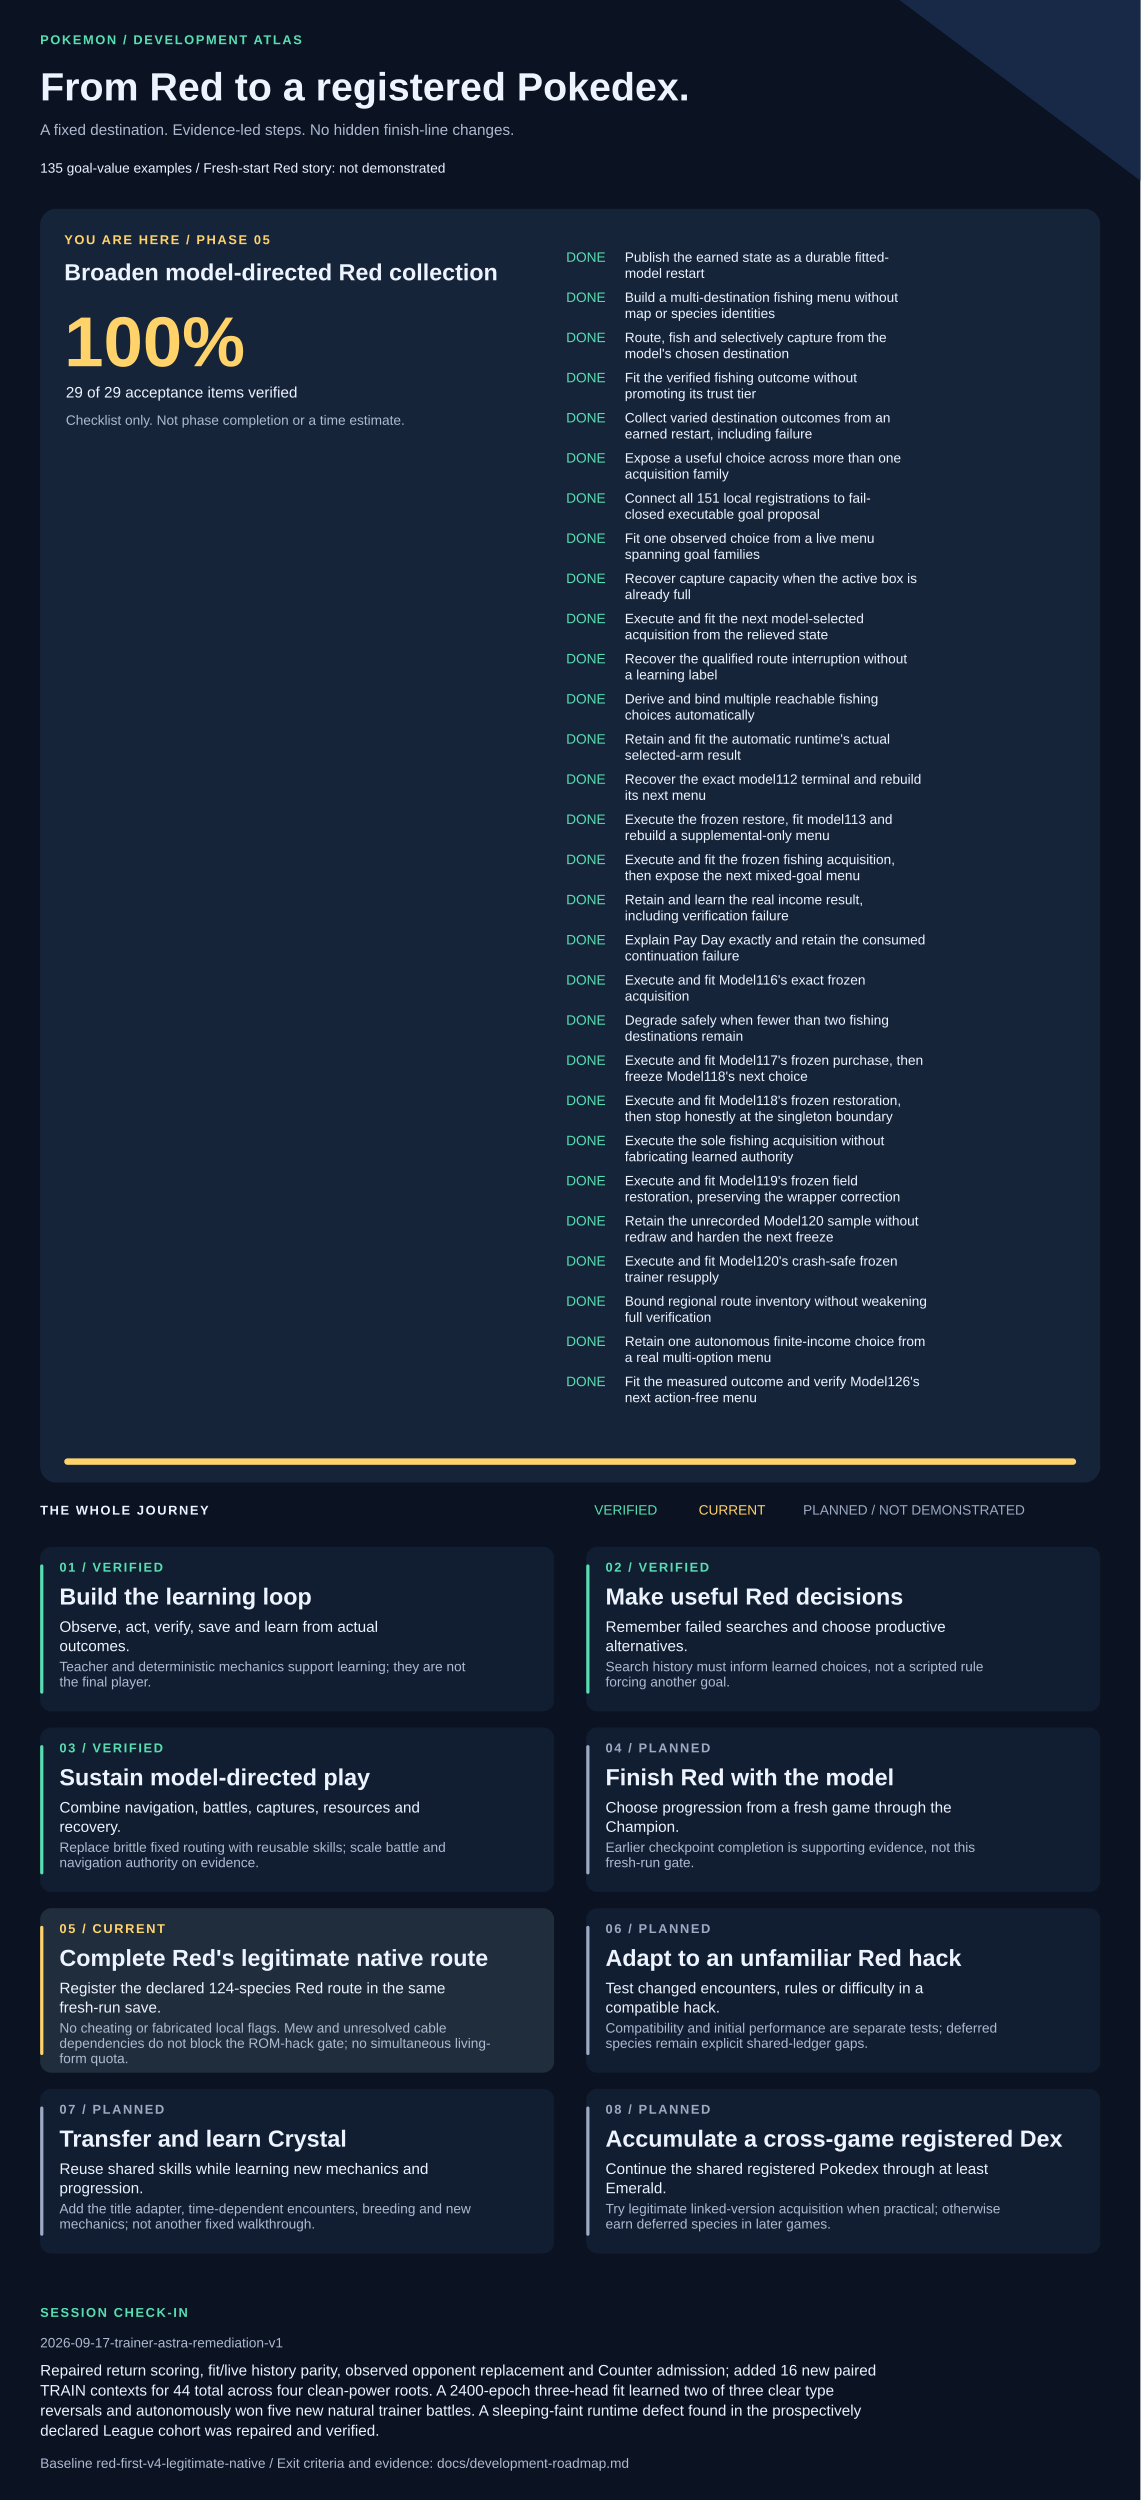
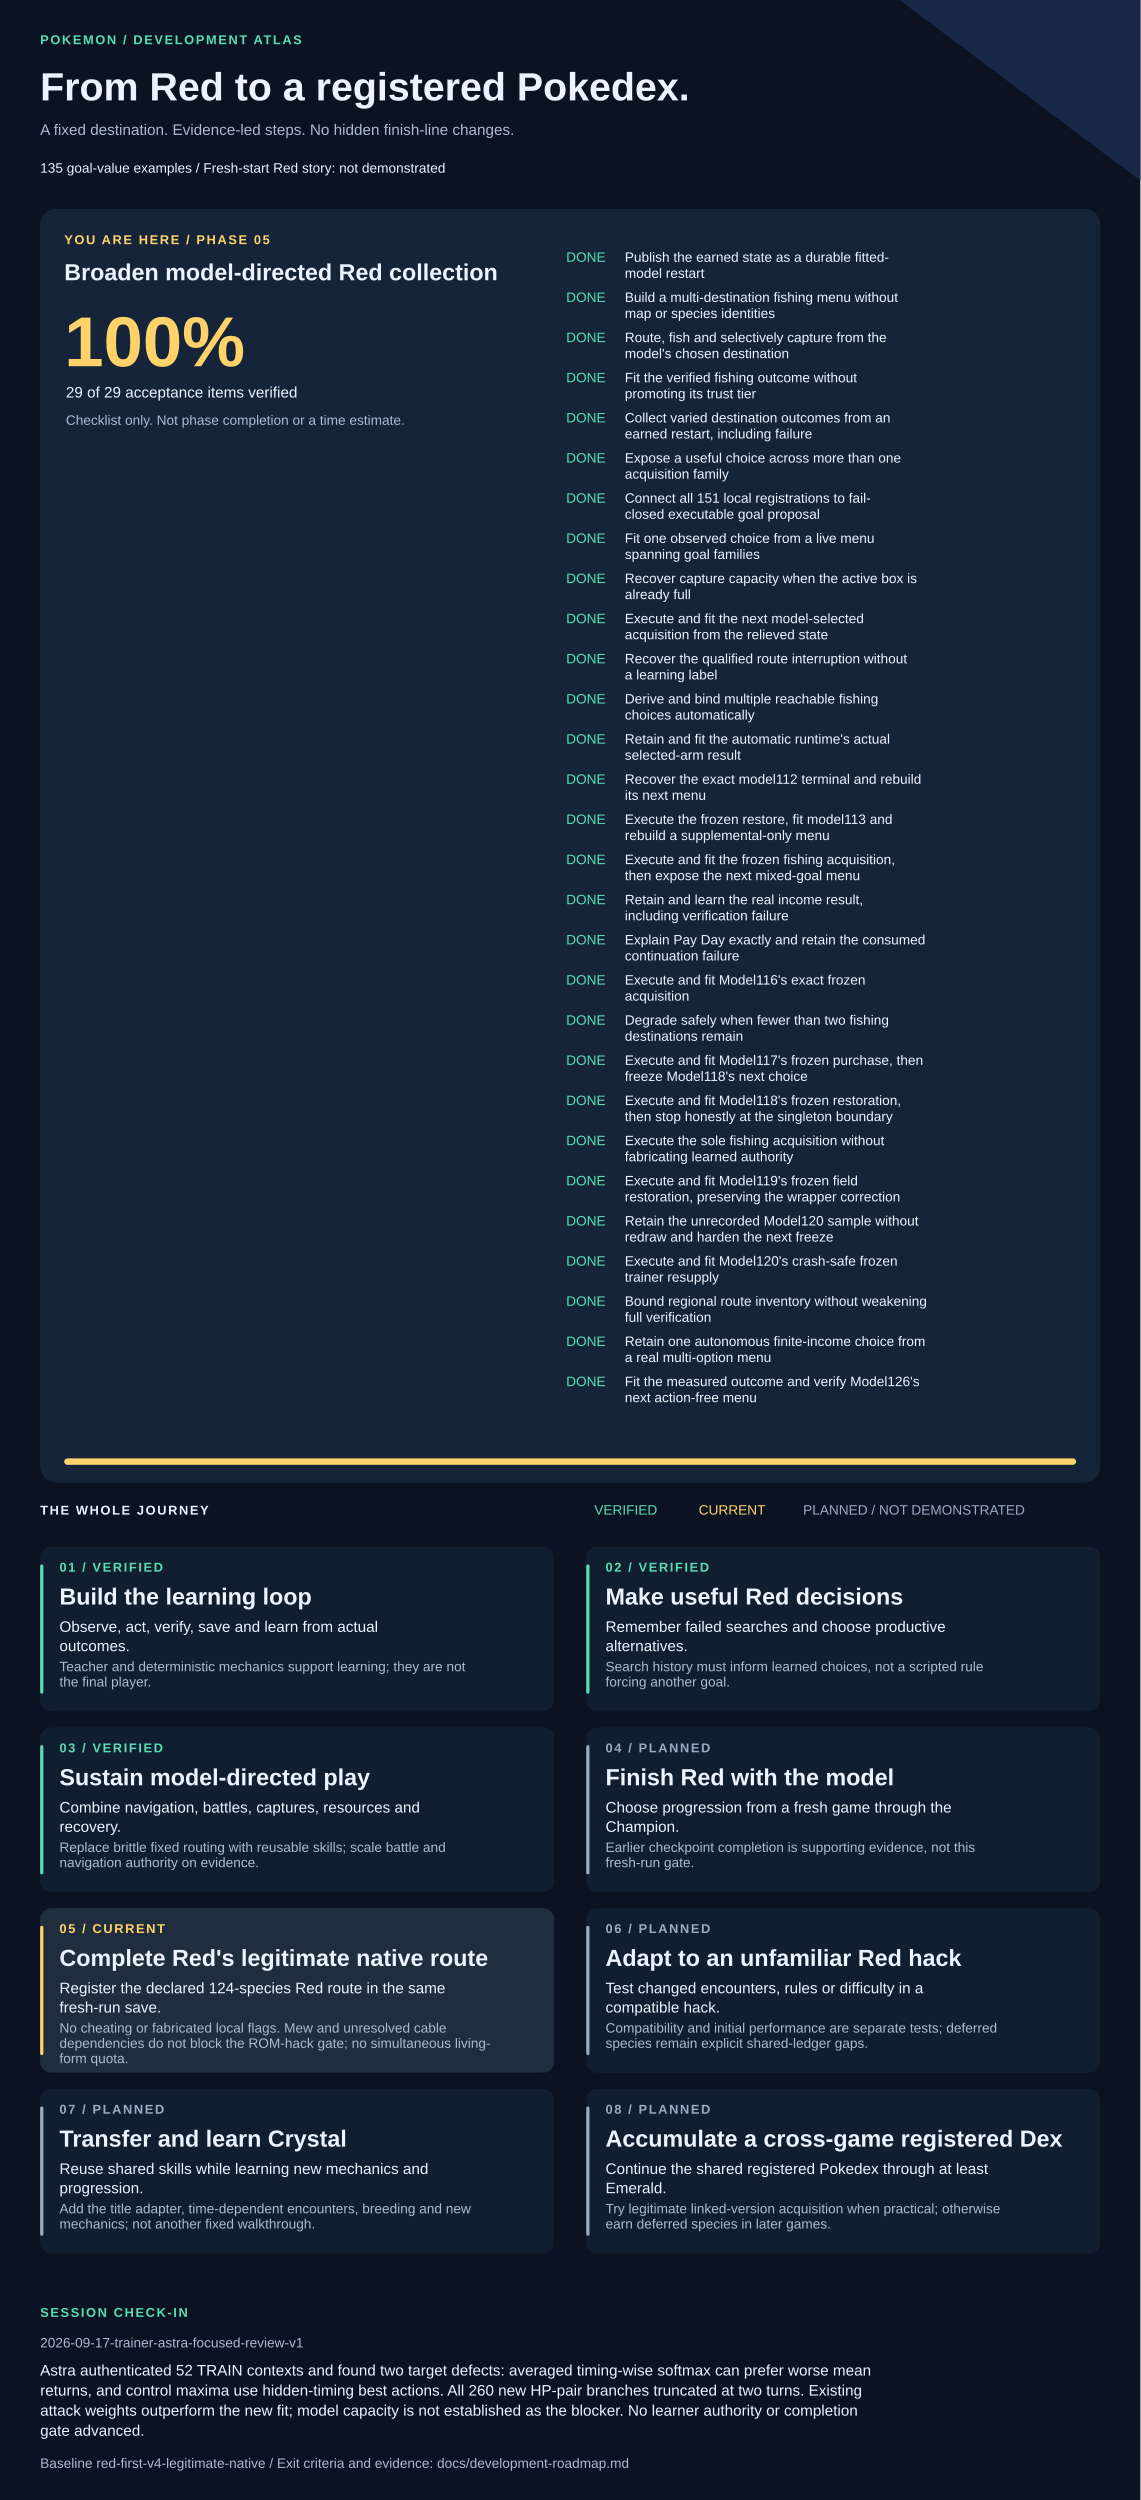
<svg xmlns="http://www.w3.org/2000/svg" width="1420" height="3113" viewBox="0 0 1420 3113" role="img" aria-labelledby="title description">
  <style>text{font-family:Arial,Helvetica,sans-serif;fill:#edf3ff}.muted{fill:#adbad1}.eyebrow{font-size:16px;letter-spacing:2px;font-weight:bold}.heading{font-size:29px;font-weight:bold}.body{font-size:19px}.small{font-size:17px}</style>
  <rect width="1420" height="3113" fill="#0b1221" />
  <path d="M1120 0H1420V225Z" fill="#172947" />
  <text x="50" y="55" class="eyebrow" style="fill:#57dfb1">POKEMON / DEVELOPMENT ATLAS</text>
  <text x="50" y="125" style="font-size:49px;font-weight:bold">From Red to a registered Pokedex.</text>
  <text x="50" y="168" class="body muted">A fixed destination. Evidence-led steps. No hidden finish-line changes.</text>
  <text x="50" y="215" class="small">135 goal-value examples  /  Fresh-start Red story: not demonstrated</text>
  <rect x="50" y="260" width="1320" height="1586" rx="20" fill="#16243a" />
  <text x="80" y="304" class="eyebrow" style="fill:#ffd36a">YOU ARE HERE / PHASE 05</text>
  <text x="80" y="349" class="heading">Broaden model-directed Red collection</text>
  <text x="80" y="456" style="font-size:88px;font-weight:bold;fill:#ffd36a">100%</text>
  <text x="82" y="495" class="body">29 of 29 acceptance items verified</text>
  <text x="82" y="529" class="small muted">Checklist only. Not phase completion or a time estimate.</text>
  <text x="705" y="326" class="small" style="fill:#57dfb1">DONE</text>
  <text x="778" y="326" class="small">Publish the earned state as a durable fitted-</text>
  <text x="778" y="346" class="small">model restart</text>
  <text x="705" y="376" class="small" style="fill:#57dfb1">DONE</text>
  <text x="778" y="376" class="small">Build a multi-destination fishing menu without</text>
  <text x="778" y="396" class="small">map or species identities</text>
  <text x="705" y="426" class="small" style="fill:#57dfb1">DONE</text>
  <text x="778" y="426" class="small">Route, fish and selectively capture from the</text>
  <text x="778" y="446" class="small">model's chosen destination</text>
  <text x="705" y="476" class="small" style="fill:#57dfb1">DONE</text>
  <text x="778" y="476" class="small">Fit the verified fishing outcome without</text>
  <text x="778" y="496" class="small">promoting its trust tier</text>
  <text x="705" y="526" class="small" style="fill:#57dfb1">DONE</text>
  <text x="778" y="526" class="small">Collect varied destination outcomes from an</text>
  <text x="778" y="546" class="small">earned restart, including failure</text>
  <text x="705" y="576" class="small" style="fill:#57dfb1">DONE</text>
  <text x="778" y="576" class="small">Expose a useful choice across more than one</text>
  <text x="778" y="596" class="small">acquisition family</text>
  <text x="705" y="626" class="small" style="fill:#57dfb1">DONE</text>
  <text x="778" y="626" class="small">Connect all 151 local registrations to fail-</text>
  <text x="778" y="646" class="small">closed executable goal proposal</text>
  <text x="705" y="676" class="small" style="fill:#57dfb1">DONE</text>
  <text x="778" y="676" class="small">Fit one observed choice from a live menu</text>
  <text x="778" y="696" class="small">spanning goal families</text>
  <text x="705" y="726" class="small" style="fill:#57dfb1">DONE</text>
  <text x="778" y="726" class="small">Recover capture capacity when the active box is</text>
  <text x="778" y="746" class="small">already full</text>
  <text x="705" y="776" class="small" style="fill:#57dfb1">DONE</text>
  <text x="778" y="776" class="small">Execute and fit the next model-selected</text>
  <text x="778" y="796" class="small">acquisition from the relieved state</text>
  <text x="705" y="826" class="small" style="fill:#57dfb1">DONE</text>
  <text x="778" y="826" class="small">Recover the qualified route interruption without</text>
  <text x="778" y="846" class="small">a learning label</text>
  <text x="705" y="876" class="small" style="fill:#57dfb1">DONE</text>
  <text x="778" y="876" class="small">Derive and bind multiple reachable fishing</text>
  <text x="778" y="896" class="small">choices automatically</text>
  <text x="705" y="926" class="small" style="fill:#57dfb1">DONE</text>
  <text x="778" y="926" class="small">Retain and fit the automatic runtime's actual</text>
  <text x="778" y="946" class="small">selected-arm result</text>
  <text x="705" y="976" class="small" style="fill:#57dfb1">DONE</text>
  <text x="778" y="976" class="small">Recover the exact model112 terminal and rebuild</text>
  <text x="778" y="996" class="small">its next menu</text>
  <text x="705" y="1026" class="small" style="fill:#57dfb1">DONE</text>
  <text x="778" y="1026" class="small">Execute the frozen restore, fit model113 and</text>
  <text x="778" y="1046" class="small">rebuild a supplemental-only menu</text>
  <text x="705" y="1076" class="small" style="fill:#57dfb1">DONE</text>
  <text x="778" y="1076" class="small">Execute and fit the frozen fishing acquisition,</text>
  <text x="778" y="1096" class="small">then expose the next mixed-goal menu</text>
  <text x="705" y="1126" class="small" style="fill:#57dfb1">DONE</text>
  <text x="778" y="1126" class="small">Retain and learn the real income result,</text>
  <text x="778" y="1146" class="small">including verification failure</text>
  <text x="705" y="1176" class="small" style="fill:#57dfb1">DONE</text>
  <text x="778" y="1176" class="small">Explain Pay Day exactly and retain the consumed</text>
  <text x="778" y="1196" class="small">continuation failure</text>
  <text x="705" y="1226" class="small" style="fill:#57dfb1">DONE</text>
  <text x="778" y="1226" class="small">Execute and fit Model116's exact frozen</text>
  <text x="778" y="1246" class="small">acquisition</text>
  <text x="705" y="1276" class="small" style="fill:#57dfb1">DONE</text>
  <text x="778" y="1276" class="small">Degrade safely when fewer than two fishing</text>
  <text x="778" y="1296" class="small">destinations remain</text>
  <text x="705" y="1326" class="small" style="fill:#57dfb1">DONE</text>
  <text x="778" y="1326" class="small">Execute and fit Model117's frozen purchase, then</text>
  <text x="778" y="1346" class="small">freeze Model118's next choice</text>
  <text x="705" y="1376" class="small" style="fill:#57dfb1">DONE</text>
  <text x="778" y="1376" class="small">Execute and fit Model118's frozen restoration,</text>
  <text x="778" y="1396" class="small">then stop honestly at the singleton boundary</text>
  <text x="705" y="1426" class="small" style="fill:#57dfb1">DONE</text>
  <text x="778" y="1426" class="small">Execute the sole fishing acquisition without</text>
  <text x="778" y="1446" class="small">fabricating learned authority</text>
  <text x="705" y="1476" class="small" style="fill:#57dfb1">DONE</text>
  <text x="778" y="1476" class="small">Execute and fit Model119's frozen field</text>
  <text x="778" y="1496" class="small">restoration, preserving the wrapper correction</text>
  <text x="705" y="1526" class="small" style="fill:#57dfb1">DONE</text>
  <text x="778" y="1526" class="small">Retain the unrecorded Model120 sample without</text>
  <text x="778" y="1546" class="small">redraw and harden the next freeze</text>
  <text x="705" y="1576" class="small" style="fill:#57dfb1">DONE</text>
  <text x="778" y="1576" class="small">Execute and fit Model120's crash-safe frozen</text>
  <text x="778" y="1596" class="small">trainer resupply</text>
  <text x="705" y="1626" class="small" style="fill:#57dfb1">DONE</text>
  <text x="778" y="1626" class="small">Bound regional route inventory without weakening</text>
  <text x="778" y="1646" class="small">full verification</text>
  <text x="705" y="1676" class="small" style="fill:#57dfb1">DONE</text>
  <text x="778" y="1676" class="small">Retain one autonomous finite-income choice from</text>
  <text x="778" y="1696" class="small">a real multi-option menu</text>
  <text x="705" y="1726" class="small" style="fill:#57dfb1">DONE</text>
  <text x="778" y="1726" class="small">Fit the measured outcome and verify Model126's</text>
  <text x="778" y="1746" class="small">next action-free menu</text>
  <rect x="80" y="1816" width="1260" height="8" rx="4" fill="#293b55" />
  <rect x="80" y="1816" width="1260" height="8" rx="4" fill="#ffd36a" />
  <text x="50" y="1886" class="eyebrow">THE WHOLE JOURNEY</text>
  <text x="740" y="1886" class="small" style="fill:#57dfb1">VERIFIED</text>
  <text x="870" y="1886" class="small" style="fill:#ffd36a">CURRENT</text>
  <text x="1000" y="1886" class="small" style="fill:#9daac4">PLANNED / NOT DEMONSTRATED</text>
  <rect x="50" y="1926" width="640" height="205" rx="14" fill="#111e31" />
  <rect x="50" y="1948" width="4" height="161" rx="2" fill="#57dfb1" />
  <text x="74" y="1957" class="eyebrow" style="fill:#57dfb1">01 / VERIFIED</text>
  <text x="74" y="1998" class="heading">Build the learning loop</text>
  <text x="74" y="2032" class="body">Observe, act, verify, save and learn from actual</text>
  <text x="74" y="2056" class="body">outcomes.</text>
  <text x="74" y="2081" class="small muted">Teacher and deterministic mechanics support learning; they are not</text>
  <text x="74" y="2100" class="small muted">the final player.</text>
  <rect x="730" y="1926" width="640" height="205" rx="14" fill="#111e31" />
  <rect x="730" y="1948" width="4" height="161" rx="2" fill="#57dfb1" />
  <text x="754" y="1957" class="eyebrow" style="fill:#57dfb1">02 / VERIFIED</text>
  <text x="754" y="1998" class="heading">Make useful Red decisions</text>
  <text x="754" y="2032" class="body">Remember failed searches and choose productive</text>
  <text x="754" y="2056" class="body">alternatives.</text>
  <text x="754" y="2081" class="small muted">Search history must inform learned choices, not a scripted rule</text>
  <text x="754" y="2100" class="small muted">forcing another goal.</text>
  <rect x="50" y="2151" width="640" height="205" rx="14" fill="#111e31" />
  <rect x="50" y="2173" width="4" height="161" rx="2" fill="#57dfb1" />
  <text x="74" y="2182" class="eyebrow" style="fill:#57dfb1">03 / VERIFIED</text>
  <text x="74" y="2223" class="heading">Sustain model-directed play</text>
  <text x="74" y="2257" class="body">Combine navigation, battles, captures, resources and</text>
  <text x="74" y="2281" class="body">recovery.</text>
  <text x="74" y="2306" class="small muted">Replace brittle fixed routing with reusable skills; scale battle and</text>
  <text x="74" y="2325" class="small muted">navigation authority on evidence.</text>
  <rect x="730" y="2151" width="640" height="205" rx="14" fill="#111e31" />
  <rect x="730" y="2173" width="4" height="161" rx="2" fill="#9daac4" />
  <text x="754" y="2182" class="eyebrow" style="fill:#9daac4">04 / PLANNED</text>
  <text x="754" y="2223" class="heading">Finish Red with the model</text>
  <text x="754" y="2257" class="body">Choose progression from a fresh game through the</text>
  <text x="754" y="2281" class="body">Champion.</text>
  <text x="754" y="2306" class="small muted">Earlier checkpoint completion is supporting evidence, not this</text>
  <text x="754" y="2325" class="small muted">fresh-run gate.</text>
  <rect x="50" y="2376" width="640" height="205" rx="14" fill="#202d3d" />
  <rect x="50" y="2398" width="4" height="161" rx="2" fill="#ffd36a" />
  <text x="74" y="2407" class="eyebrow" style="fill:#ffd36a">05 / CURRENT</text>
  <text x="74" y="2448" class="heading">Complete Red's legitimate native route</text>
  <text x="74" y="2482" class="body">Register the declared 124-species Red route in the same</text>
  <text x="74" y="2506" class="body">fresh-run save.</text>
  <text x="74" y="2531" class="small muted">No cheating or fabricated local flags. Mew and unresolved cable</text>
  <text x="74" y="2550" class="small muted">dependencies do not block the ROM-hack gate; no simultaneous living-</text>
  <text x="74" y="2569" class="small muted">form quota.</text>
  <rect x="730" y="2376" width="640" height="205" rx="14" fill="#111e31" />
  <rect x="730" y="2398" width="4" height="161" rx="2" fill="#9daac4" />
  <text x="754" y="2407" class="eyebrow" style="fill:#9daac4">06 / PLANNED</text>
  <text x="754" y="2448" class="heading">Adapt to an unfamiliar Red hack</text>
  <text x="754" y="2482" class="body">Test changed encounters, rules or difficulty in a</text>
  <text x="754" y="2506" class="body">compatible hack.</text>
  <text x="754" y="2531" class="small muted">Compatibility and initial performance are separate tests; deferred</text>
  <text x="754" y="2550" class="small muted">species remain explicit shared-ledger gaps.</text>
  <rect x="50" y="2601" width="640" height="205" rx="14" fill="#111e31" />
  <rect x="50" y="2623" width="4" height="161" rx="2" fill="#9daac4" />
  <text x="74" y="2632" class="eyebrow" style="fill:#9daac4">07 / PLANNED</text>
  <text x="74" y="2673" class="heading">Transfer and learn Crystal</text>
  <text x="74" y="2707" class="body">Reuse shared skills while learning new mechanics and</text>
  <text x="74" y="2731" class="body">progression.</text>
  <text x="74" y="2756" class="small muted">Add the title adapter, time-dependent encounters, breeding and new</text>
  <text x="74" y="2775" class="small muted">mechanics; not another fixed walkthrough.</text>
  <rect x="730" y="2601" width="640" height="205" rx="14" fill="#111e31" />
  <rect x="730" y="2623" width="4" height="161" rx="2" fill="#9daac4" />
  <text x="754" y="2632" class="eyebrow" style="fill:#9daac4">08 / PLANNED</text>
  <text x="754" y="2673" class="heading">Accumulate a cross-game registered Dex</text>
  <text x="754" y="2707" class="body">Continue the shared registered Pokedex through at least</text>
  <text x="754" y="2731" class="body">Emerald.</text>
  <text x="754" y="2756" class="small muted">Try legitimate linked-version acquisition when practical; otherwise</text>
  <text x="754" y="2775" class="small muted">earn deferred species in later games.</text>
  <text x="50" y="2885" class="eyebrow" style="fill:#57dfb1">SESSION CHECK-IN</text>
-   <text x="50" y="2923" class="small muted">2026-09-17-trainer-astra-remediation-v1</text>
-   <text x="50" y="2958" class="body">Repaired return scoring, fit/live history parity, observed opponent replacement and Counter admission; added 16 new paired</text>
-   <text x="50" y="2983" class="body">TRAIN contexts for 44 total across four clean-power roots. A 2400-epoch three-head fit learned two of three clear type</text>
-   <text x="50" y="3008" class="body">reversals and autonomously won five new natural trainer battles. A sleeping-faint runtime defect found in the prospectively</text>
-   <text x="50" y="3033" class="body">declared League cohort was repaired and verified.</text>
+   <text x="50" y="2923" class="small muted">2026-09-17-trainer-astra-focused-review-v1</text>
+   <text x="50" y="2958" class="body">Astra authenticated 52 TRAIN contexts and found two target defects: averaged timing-wise softmax can prefer worse mean</text>
+   <text x="50" y="2983" class="body">returns, and control maxima use hidden-timing best actions. All 260 new HP-pair branches truncated at two turns. Existing</text>
+   <text x="50" y="3008" class="body">attack weights outperform the new fit; model capacity is not established as the blocker. No learner authority or completion</text>
+   <text x="50" y="3033" class="body">gate advanced.</text>
  <text x="50" y="3073" class="small muted">Baseline red-first-v4-legitimate-native / Exit criteria and evidence: docs/development-roadmap.md</text>
</svg>
